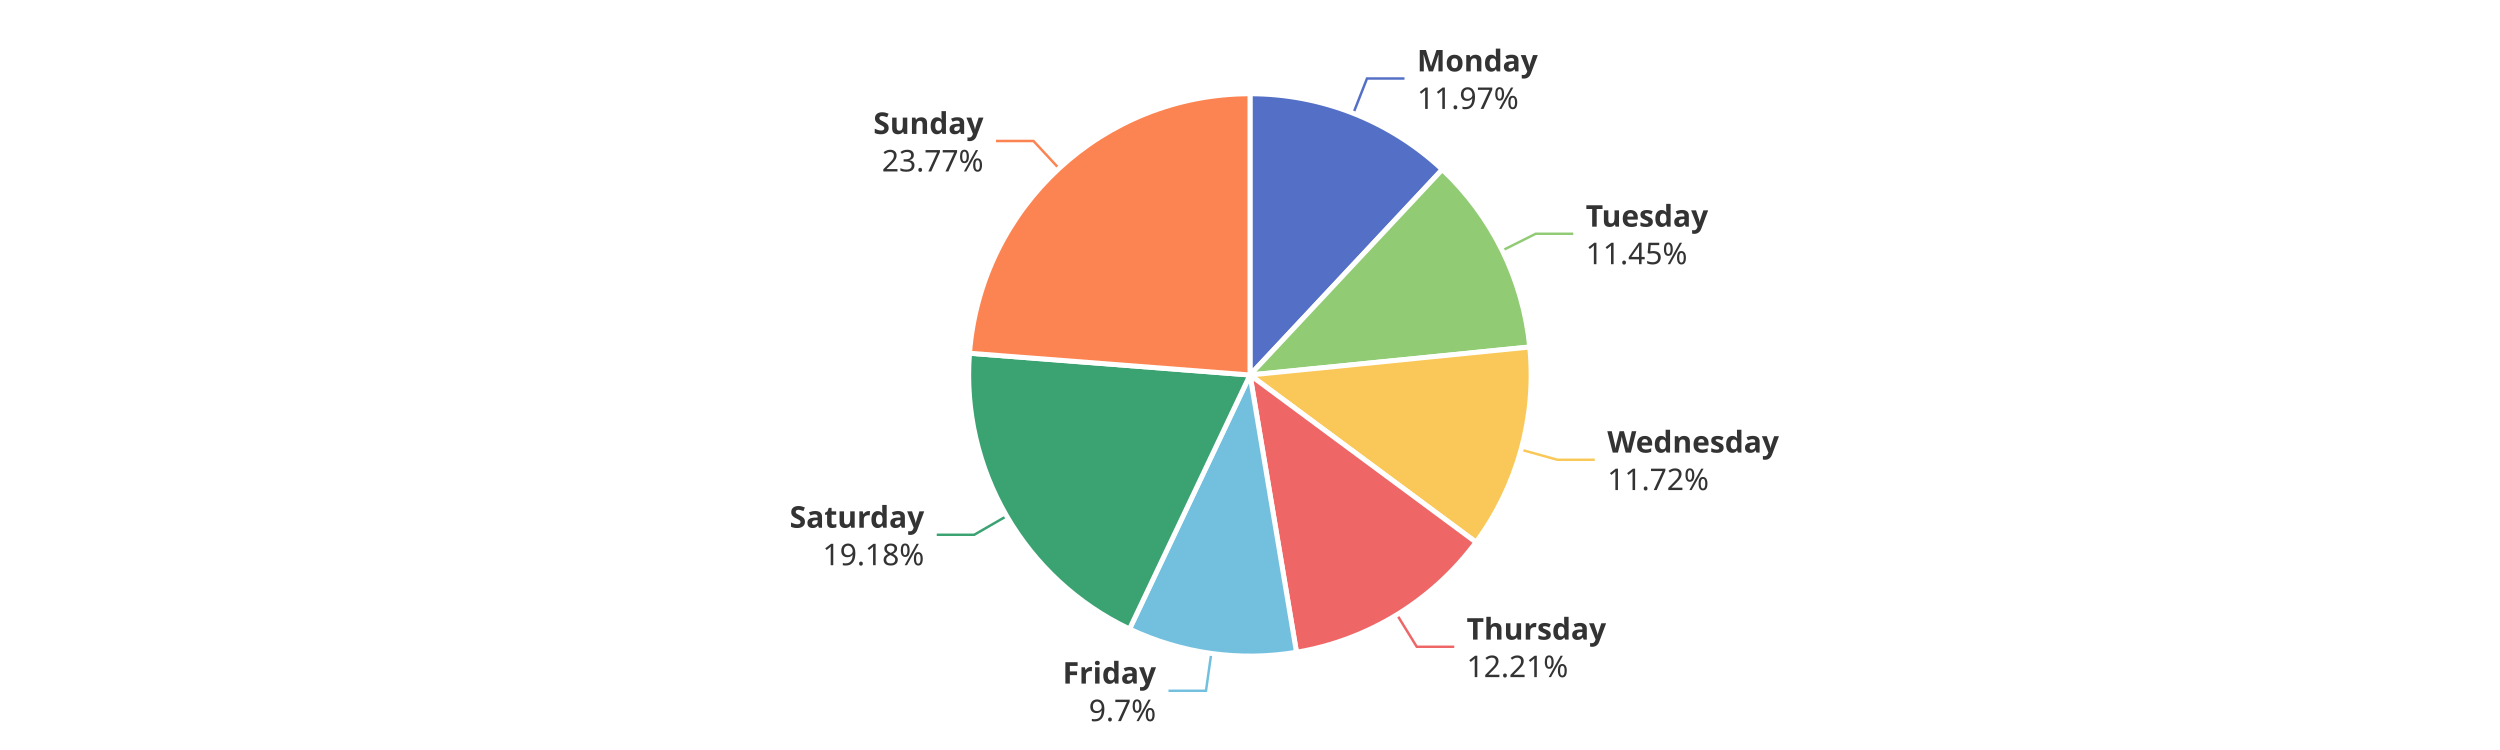
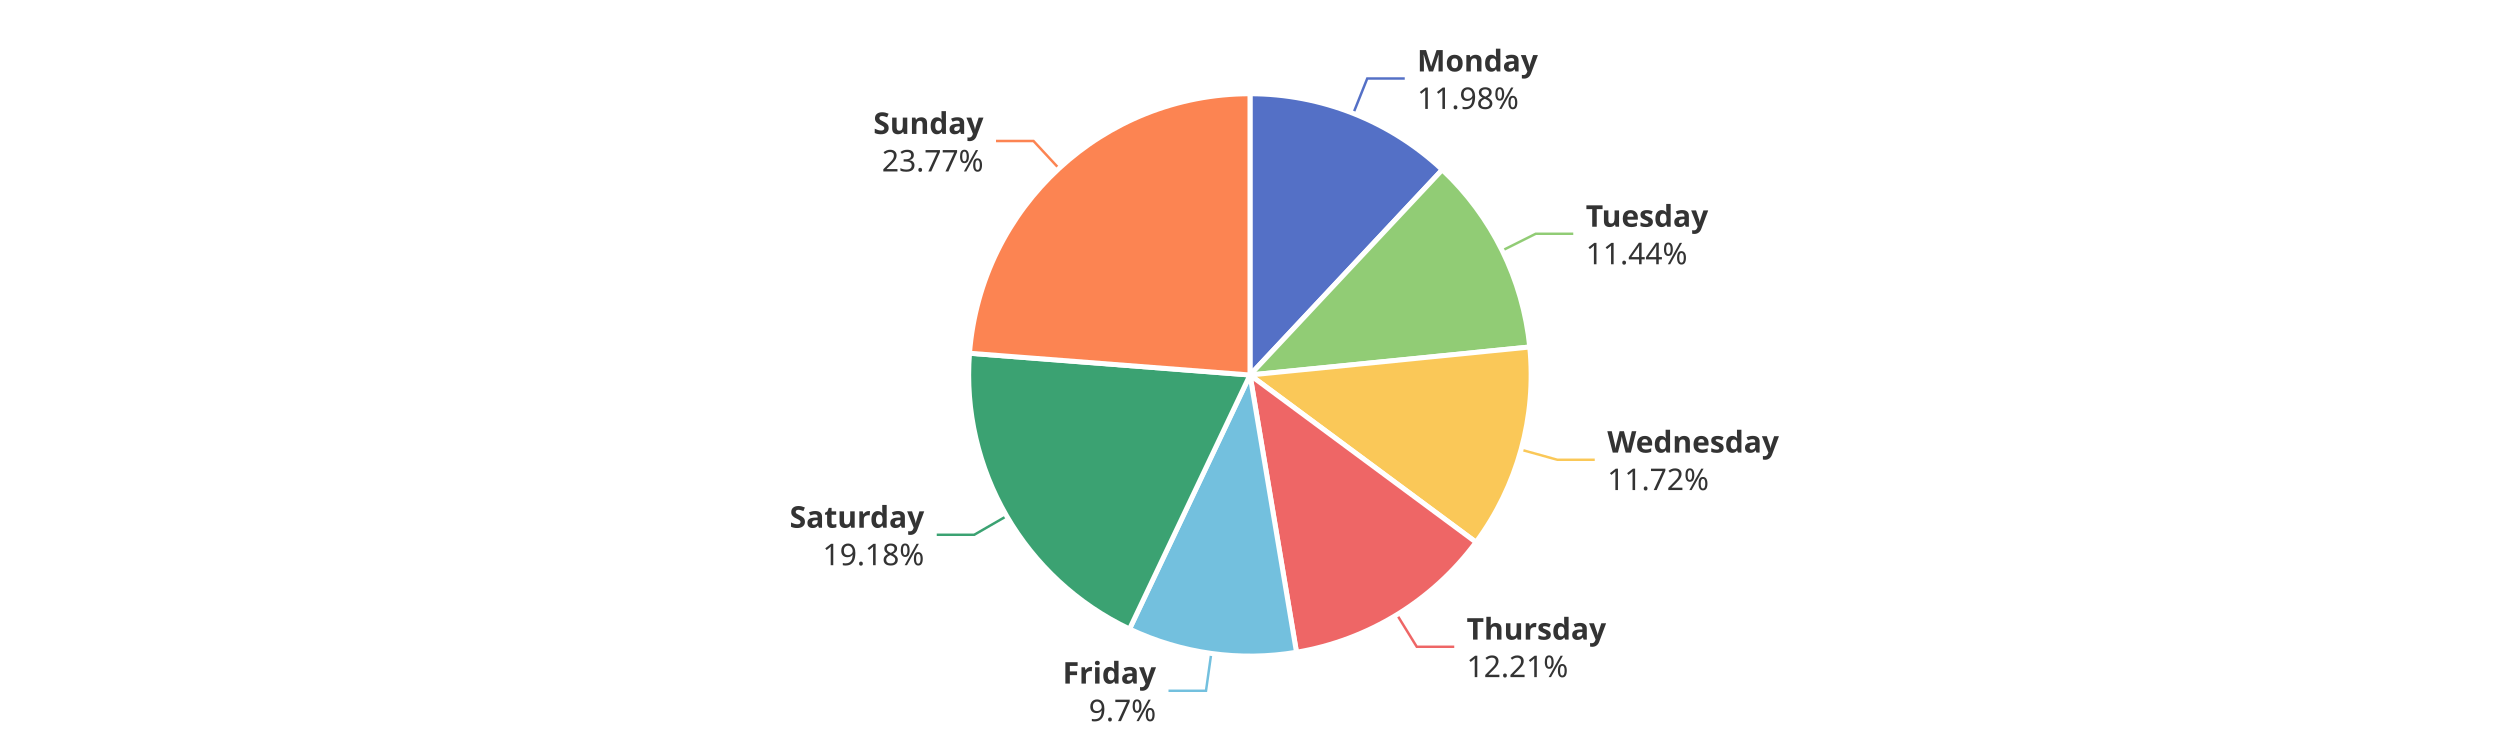
<svg xmlns="http://www.w3.org/2000/svg" width="1000" height="300" version="1.1" baseProfile="full" viewBox="0 0 1000 300">
  <rect width="1000" height="300" x="0" y="0" id="0" fill="#ffffff" />
-   <polyline points="541.3 45.4 546.8 31.4 561.8 31.4" fill="none" stroke="#5470c6" />
+   <polyline points="541.3 45.4 546.9 31.4 561.9 31.4" fill="none" stroke="#5470c6" />
  <polyline points="600.9 100.2 614.3 93.5 629.3 93.5" fill="none" stroke="#91cc75" />
  <polyline points="608.5 179.9 622.9 183.9 637.9 183.9" fill="none" stroke="#fac858" />
  <polyline points="558.8 245.9 566.7 258.7 581.7 258.7" fill="none" stroke="#ee6666" />
  <polyline points="484.5 261.4 482.4 276.3 467.4 276.3" fill="none" stroke="#73c0de" />
  <polyline points="402.7 206.4 389.7 213.9 374.7 213.9" fill="none" stroke="#3ba272" />
  <polyline points="423.6 67.4 413.4 56.4 398.4 56.4" fill="none" stroke="#fc8452" />
-   <path d="M500 37.5A112.5 112.5 0 0 1 576.9 67.8L500 150Z" fill="#5470c6" stroke="#fff" stroke-width="2" stroke-linejoin="round" />
-   <path d="M576.9 67.8A112.5 112.5 0 0 1 611.9 138.8L500 150Z" fill="#91cc75" stroke="#fff" stroke-width="2" stroke-linejoin="round" />
+   <path d="M500 37.5A112.5 112.5 0 0 1 576.9 67.9L500 150Z" fill="#5470c6" stroke="#fff" stroke-width="2" stroke-linejoin="round" />
+   <path d="M576.9 67.9A112.5 112.5 0 0 1 611.9 138.8L500 150Z" fill="#91cc75" stroke="#fff" stroke-width="2" stroke-linejoin="round" />
  <path d="M611.9 138.8A112.5 112.5 0 0 1 590.4 216.9L500 150Z" fill="#fac858" stroke="#fff" stroke-width="2" stroke-linejoin="round" />
  <path d="M590.4 216.9A112.5 112.5 0 0 1 518.6 260.9L500 150Z" fill="#ee6666" stroke="#fff" stroke-width="2" stroke-linejoin="round" />
  <path d="M518.6 260.9A112.5 112.5 0 0 1 451.8 251.6L500 150Z" fill="#73c0de" stroke="#fff" stroke-width="2" stroke-linejoin="round" />
  <path d="M451.8 251.6A112.5 112.5 0 0 1 387.8 141.3L500 150Z" fill="#3ba272" stroke="#fff" stroke-width="2" stroke-linejoin="round" />
  <path d="M387.8 141.3A112.5 112.5 0 0 1 500 37.5L500 150Z" fill="#fc8452" stroke="#fff" stroke-width="2" stroke-linejoin="round" />
-   <path d="M0 -15l42.8 0l0 30l-42.8 0Z" transform="translate(566.8241 31.4093)" fill="none" />
-   <text dominant-baseline="central" text-anchor="start" style="font-size:12px;font-family:sans-serif;font-weight:bold;" y="-7.5" transform="translate(566.8241 31.4093)" fill="#333" stroke="rgb(255,255,255)" stroke-width="2" paint-order="stroke" stroke-miterlimit="2">Monday</text>
-   <text dominant-baseline="central" text-anchor="start" style="font-size:12px;font-family:sans-serif;" y="7.5" transform="translate(566.8241 31.4093)" fill="#333" stroke="rgb(255,255,255)" stroke-width="2" paint-order="stroke" stroke-miterlimit="2">11.97%</text>
-   <path d="M0 -15l46.2 0l0 30l-46.2 0Z" transform="translate(634.304 93.5124)" fill="none" />
-   <text dominant-baseline="central" text-anchor="start" style="font-size:12px;font-family:sans-serif;font-weight:bold;" y="-7.5" transform="translate(634.304 93.5124)" fill="#333" stroke="rgb(255,255,255)" stroke-width="2" paint-order="stroke" stroke-miterlimit="2">Tuesday</text>
-   <text dominant-baseline="central" text-anchor="start" style="font-size:12px;font-family:sans-serif;" y="7.5" transform="translate(634.304 93.5124)" fill="#333" stroke="rgb(255,255,255)" stroke-width="2" paint-order="stroke" stroke-miterlimit="2">11.45%</text>
+   <path d="M0 -15l42.8 0l0 30l-42.8 0Z" transform="translate(566.8614 31.424)" fill="none" />
+   <text dominant-baseline="central" text-anchor="start" style="font-size:12px;font-family:sans-serif;font-weight:bold;" y="-7.5" transform="translate(566.8614 31.424)" fill="#333" stroke="rgb(255,255,255)" stroke-width="2" paint-order="stroke" stroke-miterlimit="2">Monday</text>
+   <text dominant-baseline="central" text-anchor="start" style="font-size:12px;font-family:sans-serif;" y="7.5" transform="translate(566.8614 31.424)" fill="#333" stroke="rgb(255,255,255)" stroke-width="2" paint-order="stroke" stroke-miterlimit="2">11.98%</text>
+   <path d="M0 -15l46.2 0l0 30l-46.2 0Z" transform="translate(634.3217 93.5483)" fill="none" />
+   <text dominant-baseline="central" text-anchor="start" style="font-size:12px;font-family:sans-serif;font-weight:bold;" y="-7.5" transform="translate(634.3217 93.5483)" fill="#333" stroke="rgb(255,255,255)" stroke-width="2" paint-order="stroke" stroke-miterlimit="2">Tuesday</text>
+   <text dominant-baseline="central" text-anchor="start" style="font-size:12px;font-family:sans-serif;" y="7.5" transform="translate(634.3217 93.5483)" fill="#333" stroke="rgb(255,255,255)" stroke-width="2" paint-order="stroke" stroke-miterlimit="2">11.44%</text>
  <path d="M0 -15l63.6 0l0 30l-63.6 0Z" transform="translate(642.9174 183.8756)" fill="none" />
  <text dominant-baseline="central" text-anchor="start" style="font-size:12px;font-family:sans-serif;font-weight:bold;" y="-7.5" transform="translate(642.9174 183.8756)" fill="#333" stroke="rgb(255,255,255)" stroke-width="2" paint-order="stroke" stroke-miterlimit="2">Wednesday</text>
  <text dominant-baseline="central" text-anchor="start" style="font-size:12px;font-family:sans-serif;" y="7.5" transform="translate(642.9174 183.8756)" fill="#333" stroke="rgb(255,255,255)" stroke-width="2" paint-order="stroke" stroke-miterlimit="2">11.72%</text>
  <path d="M0 -15l50.2 0l0 30l-50.2 0Z" transform="translate(586.6527 258.6907)" fill="none" />
  <text dominant-baseline="central" text-anchor="start" style="font-size:12px;font-family:sans-serif;font-weight:bold;" y="-7.5" transform="translate(586.6527 258.6907)" fill="#333" stroke="rgb(255,255,255)" stroke-width="2" paint-order="stroke" stroke-miterlimit="2">Thursday</text>
  <text dominant-baseline="central" text-anchor="start" style="font-size:12px;font-family:sans-serif;" y="7.5" transform="translate(586.6527 258.6907)" fill="#333" stroke="rgb(255,255,255)" stroke-width="2" paint-order="stroke" stroke-miterlimit="2">12.21%</text>
  <path d="M-33.4 -15l33.4 0l0 30l-33.4 0Z" transform="translate(462.4317 276.2838)" fill="none" />
  <text dominant-baseline="central" text-anchor="end" style="font-size:12px;font-family:sans-serif;font-weight:bold;" y="-7.5" transform="translate(462.4317 276.2838)" fill="#333" stroke="rgb(255,255,255)" stroke-width="2" paint-order="stroke" stroke-miterlimit="2">Friday</text>
  <text dominant-baseline="central" text-anchor="end" style="font-size:12px;font-family:sans-serif;" y="7.5" transform="translate(462.4317 276.2838)" fill="#333" stroke="rgb(255,255,255)" stroke-width="2" paint-order="stroke" stroke-miterlimit="2">9.7%</text>
  <path d="M-48.2 -15l48.2 0l0 30l-48.2 0Z" transform="translate(369.6887 213.9349)" fill="none" />
  <text dominant-baseline="central" text-anchor="end" style="font-size:12px;font-family:sans-serif;font-weight:bold;" y="-7.5" transform="translate(369.6887 213.9349)" fill="#333" stroke="rgb(255,255,255)" stroke-width="2" paint-order="stroke" stroke-miterlimit="2">Saturday</text>
  <text dominant-baseline="central" text-anchor="end" style="font-size:12px;font-family:sans-serif;" y="7.5" transform="translate(369.6887 213.9349)" fill="#333" stroke="rgb(255,255,255)" stroke-width="2" paint-order="stroke" stroke-miterlimit="2">19.18%</text>
  <path d="M-40.9 -15l40.9 0l0 30l-40.9 0Z" transform="translate(393.3941 56.4283)" fill="none" />
  <text dominant-baseline="central" text-anchor="end" style="font-size:12px;font-family:sans-serif;font-weight:bold;" y="-7.5" transform="translate(393.3941 56.4283)" fill="#333" stroke="rgb(255,255,255)" stroke-width="2" paint-order="stroke" stroke-miterlimit="2">Sunday</text>
  <text dominant-baseline="central" text-anchor="end" style="font-size:12px;font-family:sans-serif;" y="7.5" transform="translate(393.3941 56.4283)" fill="#333" stroke="rgb(255,255,255)" stroke-width="2" paint-order="stroke" stroke-miterlimit="2">23.77%</text>
</svg>
